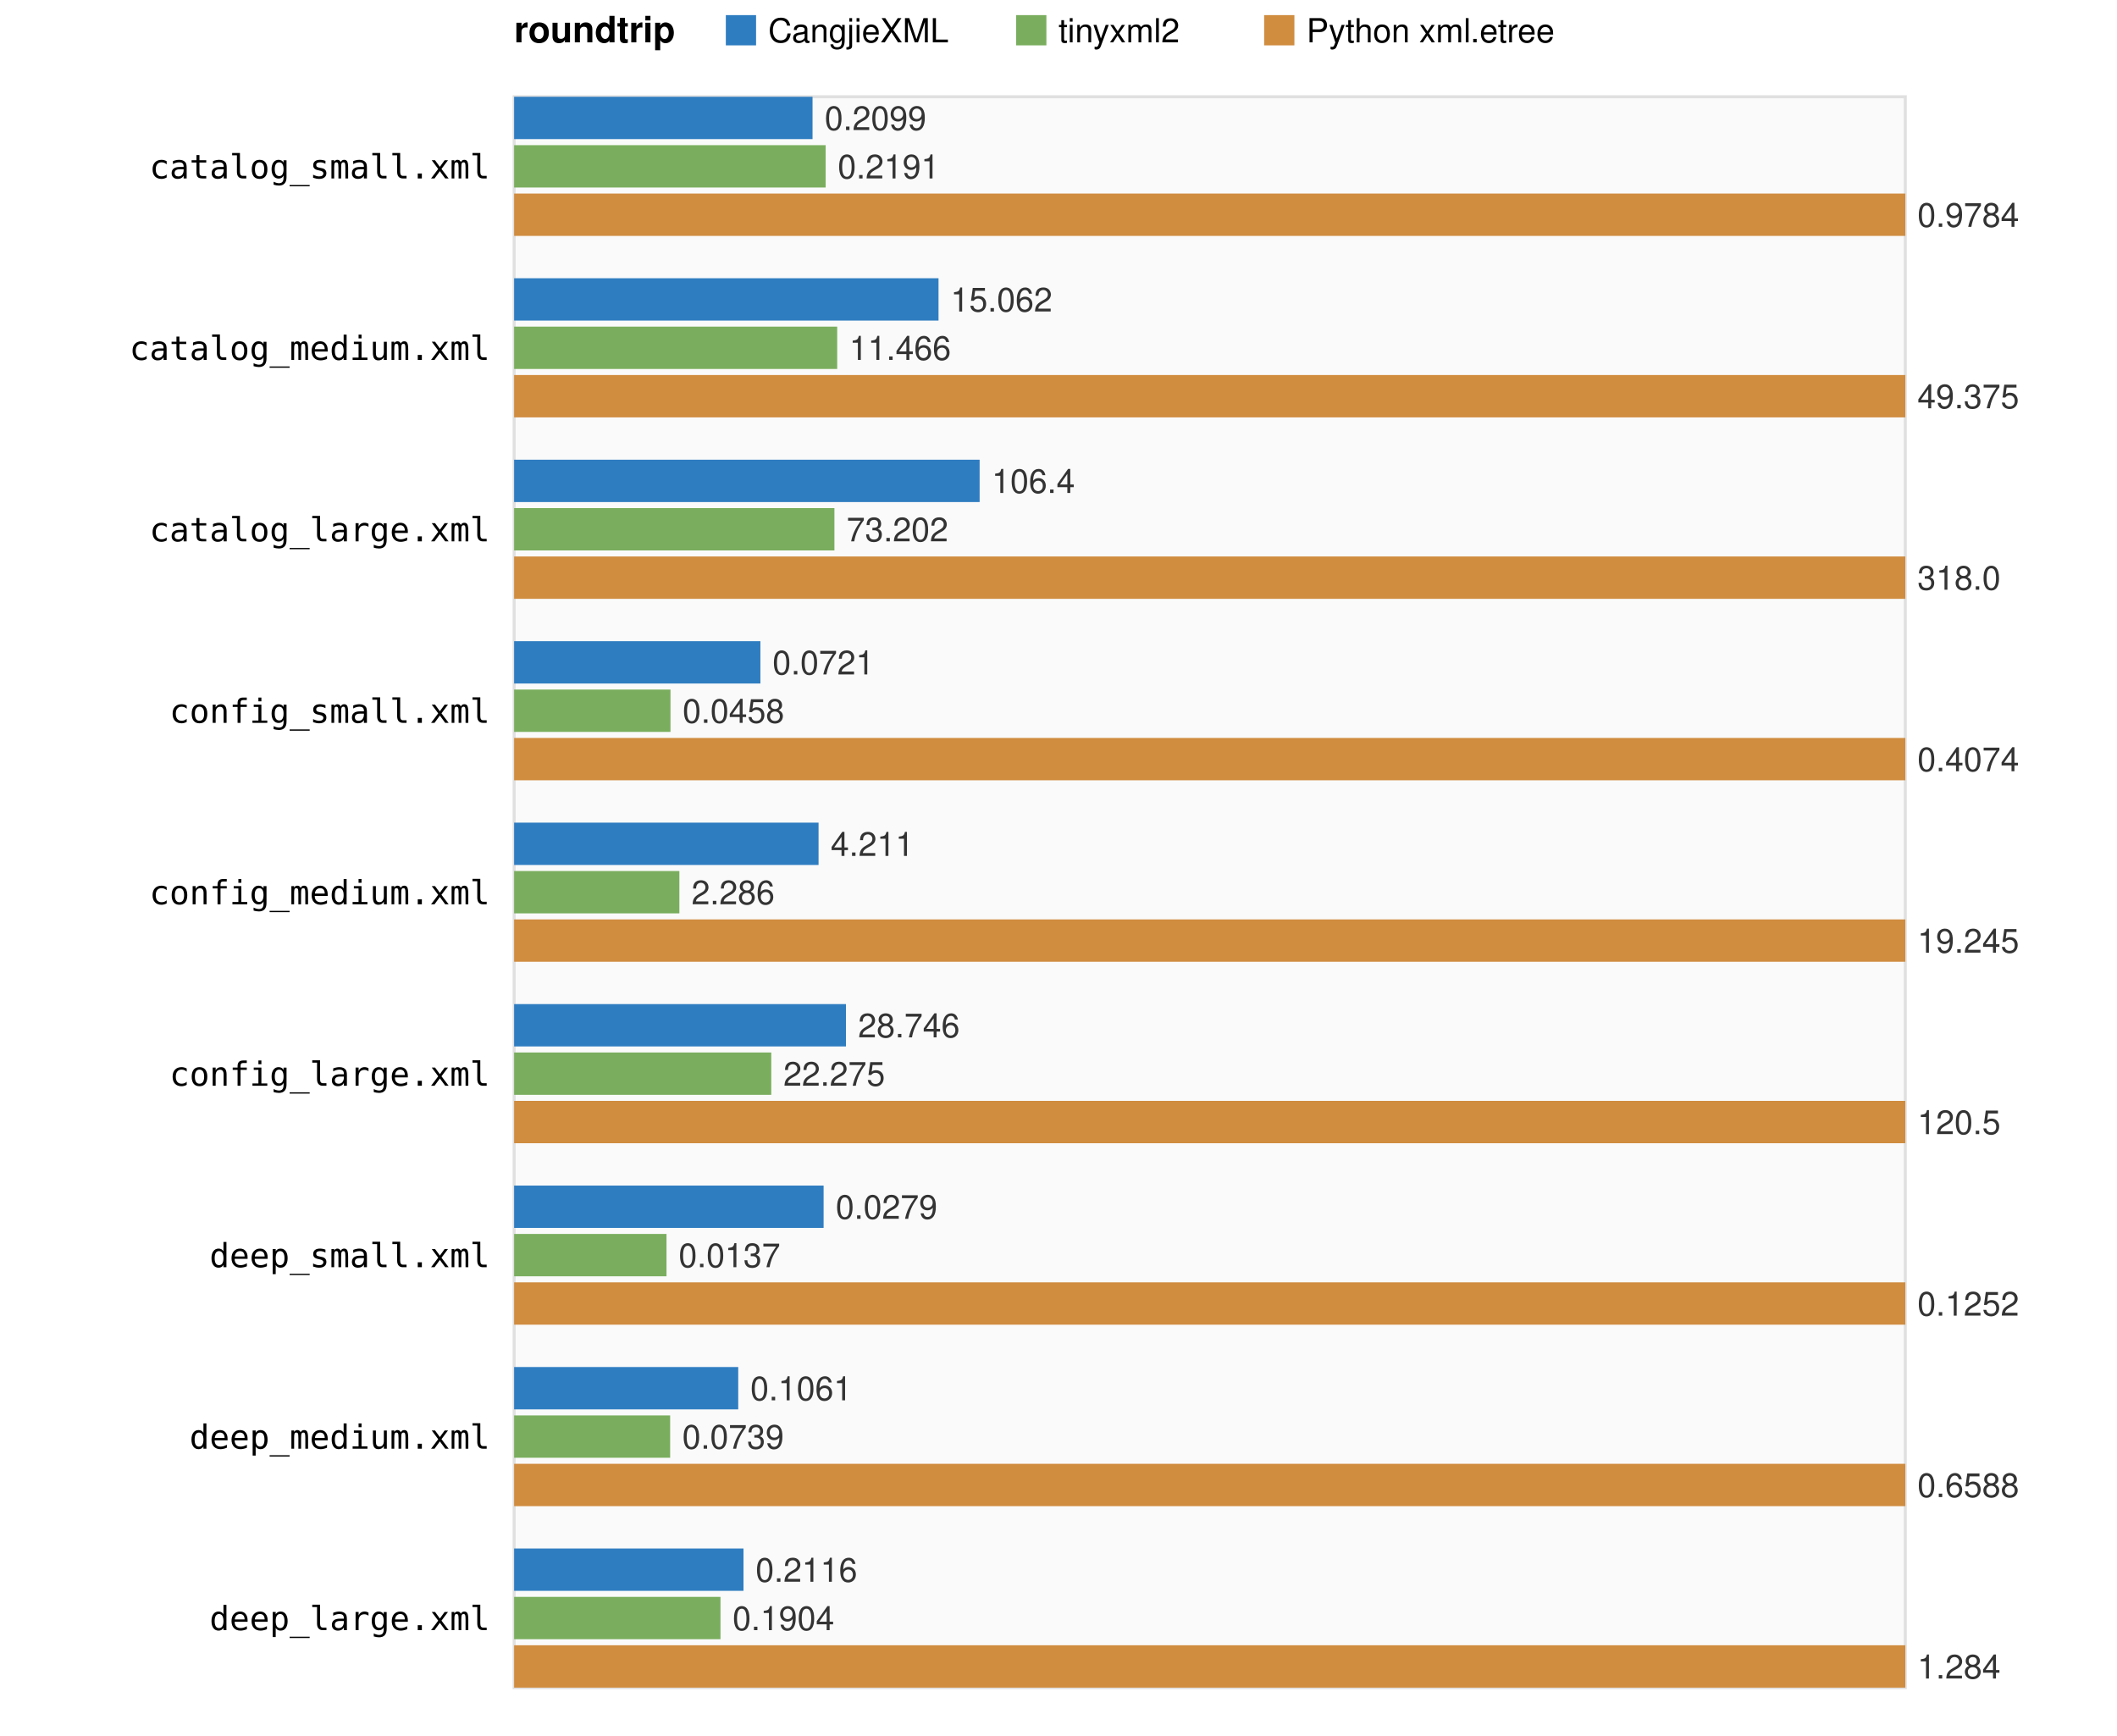
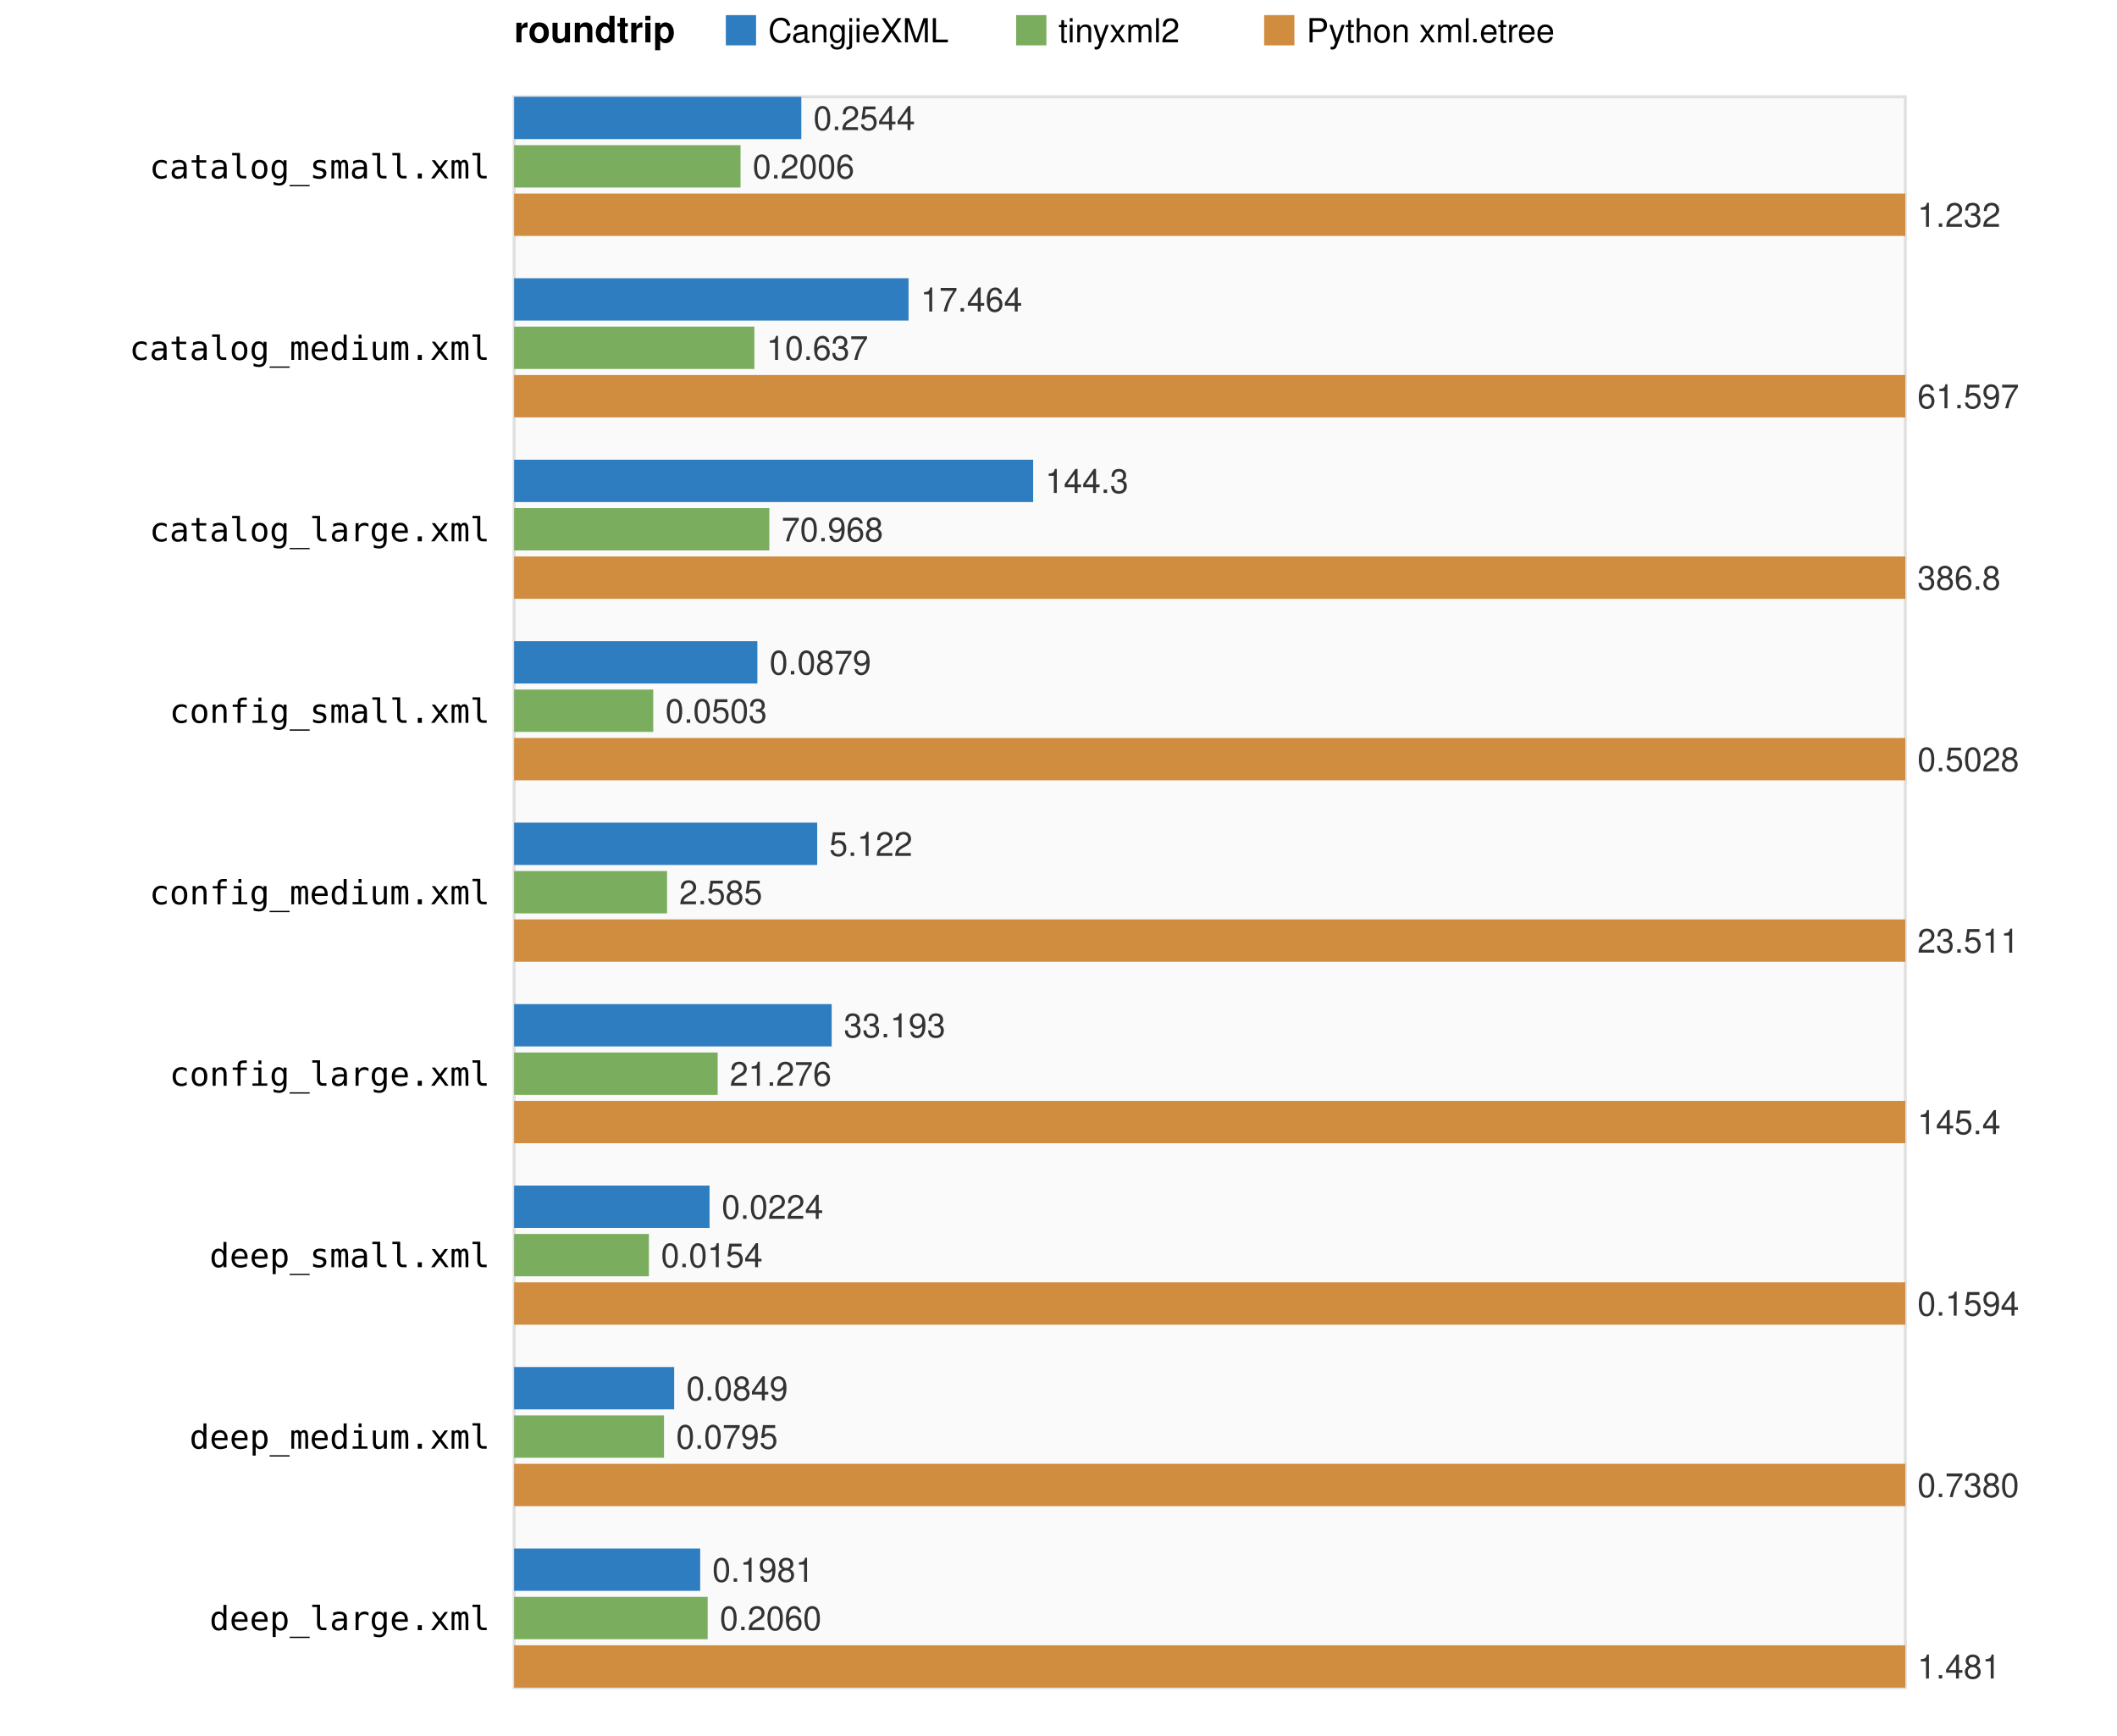
<svg xmlns="http://www.w3.org/2000/svg" viewBox="0 0 700 574" role="img" aria-label="roundtrip" font-family="-apple-system,Segoe UI,Helvetica,Arial,sans-serif" font-size="11">
  <text x="170" y="14" font-size="12" font-weight="600">roundtrip</text>
  <rect x="240" y="5" width="10" height="10" fill="#2F7DC1" />
  <text x="254" y="14">CangjieXML</text>
  <rect x="336" y="5" width="10" height="10" fill="#7AAE5E" />
  <text x="350" y="14">tinyxml2</text>
  <rect x="418" y="5" width="10" height="10" fill="#D08C3F" />
  <text x="432" y="14">Python xml.etree</text>
  <rect x="170" y="32" width="460" height="526" fill="#fafafa" stroke="#e0e0e0" />
  <text x="162" y="59.0" text-anchor="end" font-family="ui-monospace,Menlo,Consolas,monospace">catalog_small.xml</text>
-   <rect x="170" y="32" width="98.67" height="14" fill="#2F7DC1" />
-   <text x="272.67" y="43" fill="#333">0.2099</text>
-   <rect x="170" y="48" width="103.00" height="14" fill="#7AAE5E" />
-   <text x="277.00" y="59" fill="#333">0.2191</text>
+   <rect x="170" y="32" width="94.96" height="14" fill="#2F7DC1" />
+   <text x="268.96" y="43" fill="#333">0.2544</text>
+   <rect x="170" y="48" width="74.87" height="14" fill="#7AAE5E" />
+   <text x="248.87" y="59" fill="#333">0.2006</text>
  <rect x="170" y="64" width="460.00" height="14" fill="#D08C3F" />
-   <text x="634.00" y="75" fill="#333">0.9784</text>
+   <text x="634.00" y="75" fill="#333">1.232</text>
  <text x="162" y="119.0" text-anchor="end" font-family="ui-monospace,Menlo,Consolas,monospace">catalog_medium.xml</text>
-   <rect x="170" y="92" width="140.33" height="14" fill="#2F7DC1" />
-   <text x="314.33" y="103" fill="#333">15.062</text>
-   <rect x="170" y="108" width="106.82" height="14" fill="#7AAE5E" />
-   <text x="280.82" y="119" fill="#333">11.466</text>
+   <rect x="170" y="92" width="130.42" height="14" fill="#2F7DC1" />
+   <text x="304.42" y="103" fill="#333">17.464</text>
+   <rect x="170" y="108" width="79.44" height="14" fill="#7AAE5E" />
+   <text x="253.44" y="119" fill="#333">10.637</text>
  <rect x="170" y="124" width="460.00" height="14" fill="#D08C3F" />
-   <text x="634.00" y="135" fill="#333">49.375</text>
+   <text x="634.00" y="135" fill="#333">61.597</text>
  <text x="162" y="179.0" text-anchor="end" font-family="ui-monospace,Menlo,Consolas,monospace">catalog_large.xml</text>
-   <rect x="170" y="152" width="153.92" height="14" fill="#2F7DC1" />
-   <text x="327.92" y="163" fill="#333">106.4</text>
-   <rect x="170" y="168" width="105.91" height="14" fill="#7AAE5E" />
-   <text x="279.91" y="179" fill="#333">73.202</text>
+   <rect x="170" y="152" width="171.62" height="14" fill="#2F7DC1" />
+   <text x="345.62" y="163" fill="#333">144.3</text>
+   <rect x="170" y="168" width="84.39" height="14" fill="#7AAE5E" />
+   <text x="258.39" y="179" fill="#333">70.968</text>
  <rect x="170" y="184" width="460.00" height="14" fill="#D08C3F" />
-   <text x="634.00" y="195" fill="#333">318.0</text>
+   <text x="634.00" y="195" fill="#333">386.8</text>
  <text x="162" y="239.0" text-anchor="end" font-family="ui-monospace,Menlo,Consolas,monospace">config_small.xml</text>
-   <rect x="170" y="212" width="81.43" height="14" fill="#2F7DC1" />
-   <text x="255.43" y="223" fill="#333">0.0721</text>
-   <rect x="170" y="228" width="51.70" height="14" fill="#7AAE5E" />
-   <text x="225.70" y="239" fill="#333">0.0458</text>
+   <rect x="170" y="212" width="80.43" height="14" fill="#2F7DC1" />
+   <text x="254.43" y="223" fill="#333">0.0879</text>
+   <rect x="170" y="228" width="46.00" height="14" fill="#7AAE5E" />
+   <text x="220.00" y="239" fill="#333">0.0503</text>
  <rect x="170" y="244" width="460.00" height="14" fill="#D08C3F" />
-   <text x="634.00" y="255" fill="#333">0.4074</text>
+   <text x="634.00" y="255" fill="#333">0.5028</text>
  <text x="162" y="299.0" text-anchor="end" font-family="ui-monospace,Menlo,Consolas,monospace">config_medium.xml</text>
-   <rect x="170" y="272" width="100.66" height="14" fill="#2F7DC1" />
-   <text x="274.66" y="283" fill="#333">4.211</text>
-   <rect x="170" y="288" width="54.64" height="14" fill="#7AAE5E" />
-   <text x="228.64" y="299" fill="#333">2.286</text>
+   <rect x="170" y="272" width="100.21" height="14" fill="#2F7DC1" />
+   <text x="274.21" y="283" fill="#333">5.122</text>
+   <rect x="170" y="288" width="50.57" height="14" fill="#7AAE5E" />
+   <text x="224.57" y="299" fill="#333">2.585</text>
  <rect x="170" y="304" width="460.00" height="14" fill="#D08C3F" />
-   <text x="634.00" y="315" fill="#333">19.245</text>
+   <text x="634.00" y="315" fill="#333">23.511</text>
  <text x="162" y="359.0" text-anchor="end" font-family="ui-monospace,Menlo,Consolas,monospace">config_large.xml</text>
-   <rect x="170" y="332" width="109.72" height="14" fill="#2F7DC1" />
-   <text x="283.72" y="343" fill="#333">28.746</text>
-   <rect x="170" y="348" width="85.02" height="14" fill="#7AAE5E" />
-   <text x="259.02" y="359" fill="#333">22.275</text>
+   <rect x="170" y="332" width="105.00" height="14" fill="#2F7DC1" />
+   <text x="279.00" y="343" fill="#333">33.193</text>
+   <rect x="170" y="348" width="67.30" height="14" fill="#7AAE5E" />
+   <text x="241.30" y="359" fill="#333">21.276</text>
  <rect x="170" y="364" width="460.00" height="14" fill="#D08C3F" />
-   <text x="634.00" y="375" fill="#333">120.5</text>
+   <text x="634.00" y="375" fill="#333">145.4</text>
  <text x="162" y="419.0" text-anchor="end" font-family="ui-monospace,Menlo,Consolas,monospace">deep_small.xml</text>
-   <rect x="170" y="392" width="102.33" height="14" fill="#2F7DC1" />
-   <text x="276.33" y="403" fill="#333">0.0279</text>
-   <rect x="170" y="408" width="50.39" height="14" fill="#7AAE5E" />
-   <text x="224.39" y="419" fill="#333">0.0137</text>
+   <rect x="170" y="392" width="64.62" height="14" fill="#2F7DC1" />
+   <text x="238.62" y="403" fill="#333">0.0224</text>
+   <rect x="170" y="408" width="44.56" height="14" fill="#7AAE5E" />
+   <text x="218.56" y="419" fill="#333">0.0154</text>
  <rect x="170" y="424" width="460.00" height="14" fill="#D08C3F" />
-   <text x="634.00" y="435" fill="#333">0.1252</text>
+   <text x="634.00" y="435" fill="#333">0.1594</text>
  <text x="162" y="479.0" text-anchor="end" font-family="ui-monospace,Menlo,Consolas,monospace">deep_medium.xml</text>
-   <rect x="170" y="452" width="74.10" height="14" fill="#2F7DC1" />
-   <text x="248.10" y="463" fill="#333">0.1061</text>
-   <rect x="170" y="468" width="51.59" height="14" fill="#7AAE5E" />
-   <text x="225.59" y="479" fill="#333">0.0739</text>
+   <rect x="170" y="452" width="52.92" height="14" fill="#2F7DC1" />
+   <text x="226.92" y="463" fill="#333">0.0849</text>
+   <rect x="170" y="468" width="49.56" height="14" fill="#7AAE5E" />
+   <text x="223.56" y="479" fill="#333">0.0795</text>
  <rect x="170" y="484" width="460.00" height="14" fill="#D08C3F" />
-   <text x="634.00" y="495" fill="#333">0.6588</text>
+   <text x="634.00" y="495" fill="#333">0.7380</text>
  <text x="162" y="539.0" text-anchor="end" font-family="ui-monospace,Menlo,Consolas,monospace">deep_large.xml</text>
-   <rect x="170" y="512" width="75.84" height="14" fill="#2F7DC1" />
-   <text x="249.84" y="523" fill="#333">0.2116</text>
-   <rect x="170" y="528" width="68.23" height="14" fill="#7AAE5E" />
-   <text x="242.23" y="539" fill="#333">0.1904</text>
+   <rect x="170" y="512" width="61.52" height="14" fill="#2F7DC1" />
+   <text x="235.52" y="523" fill="#333">0.1981</text>
+   <rect x="170" y="528" width="64.00" height="14" fill="#7AAE5E" />
+   <text x="238.00" y="539" fill="#333">0.2060</text>
  <rect x="170" y="544" width="460.00" height="14" fill="#D08C3F" />
-   <text x="634.00" y="555" fill="#333">1.284</text>
+   <text x="634.00" y="555" fill="#333">1.481</text>
</svg>
